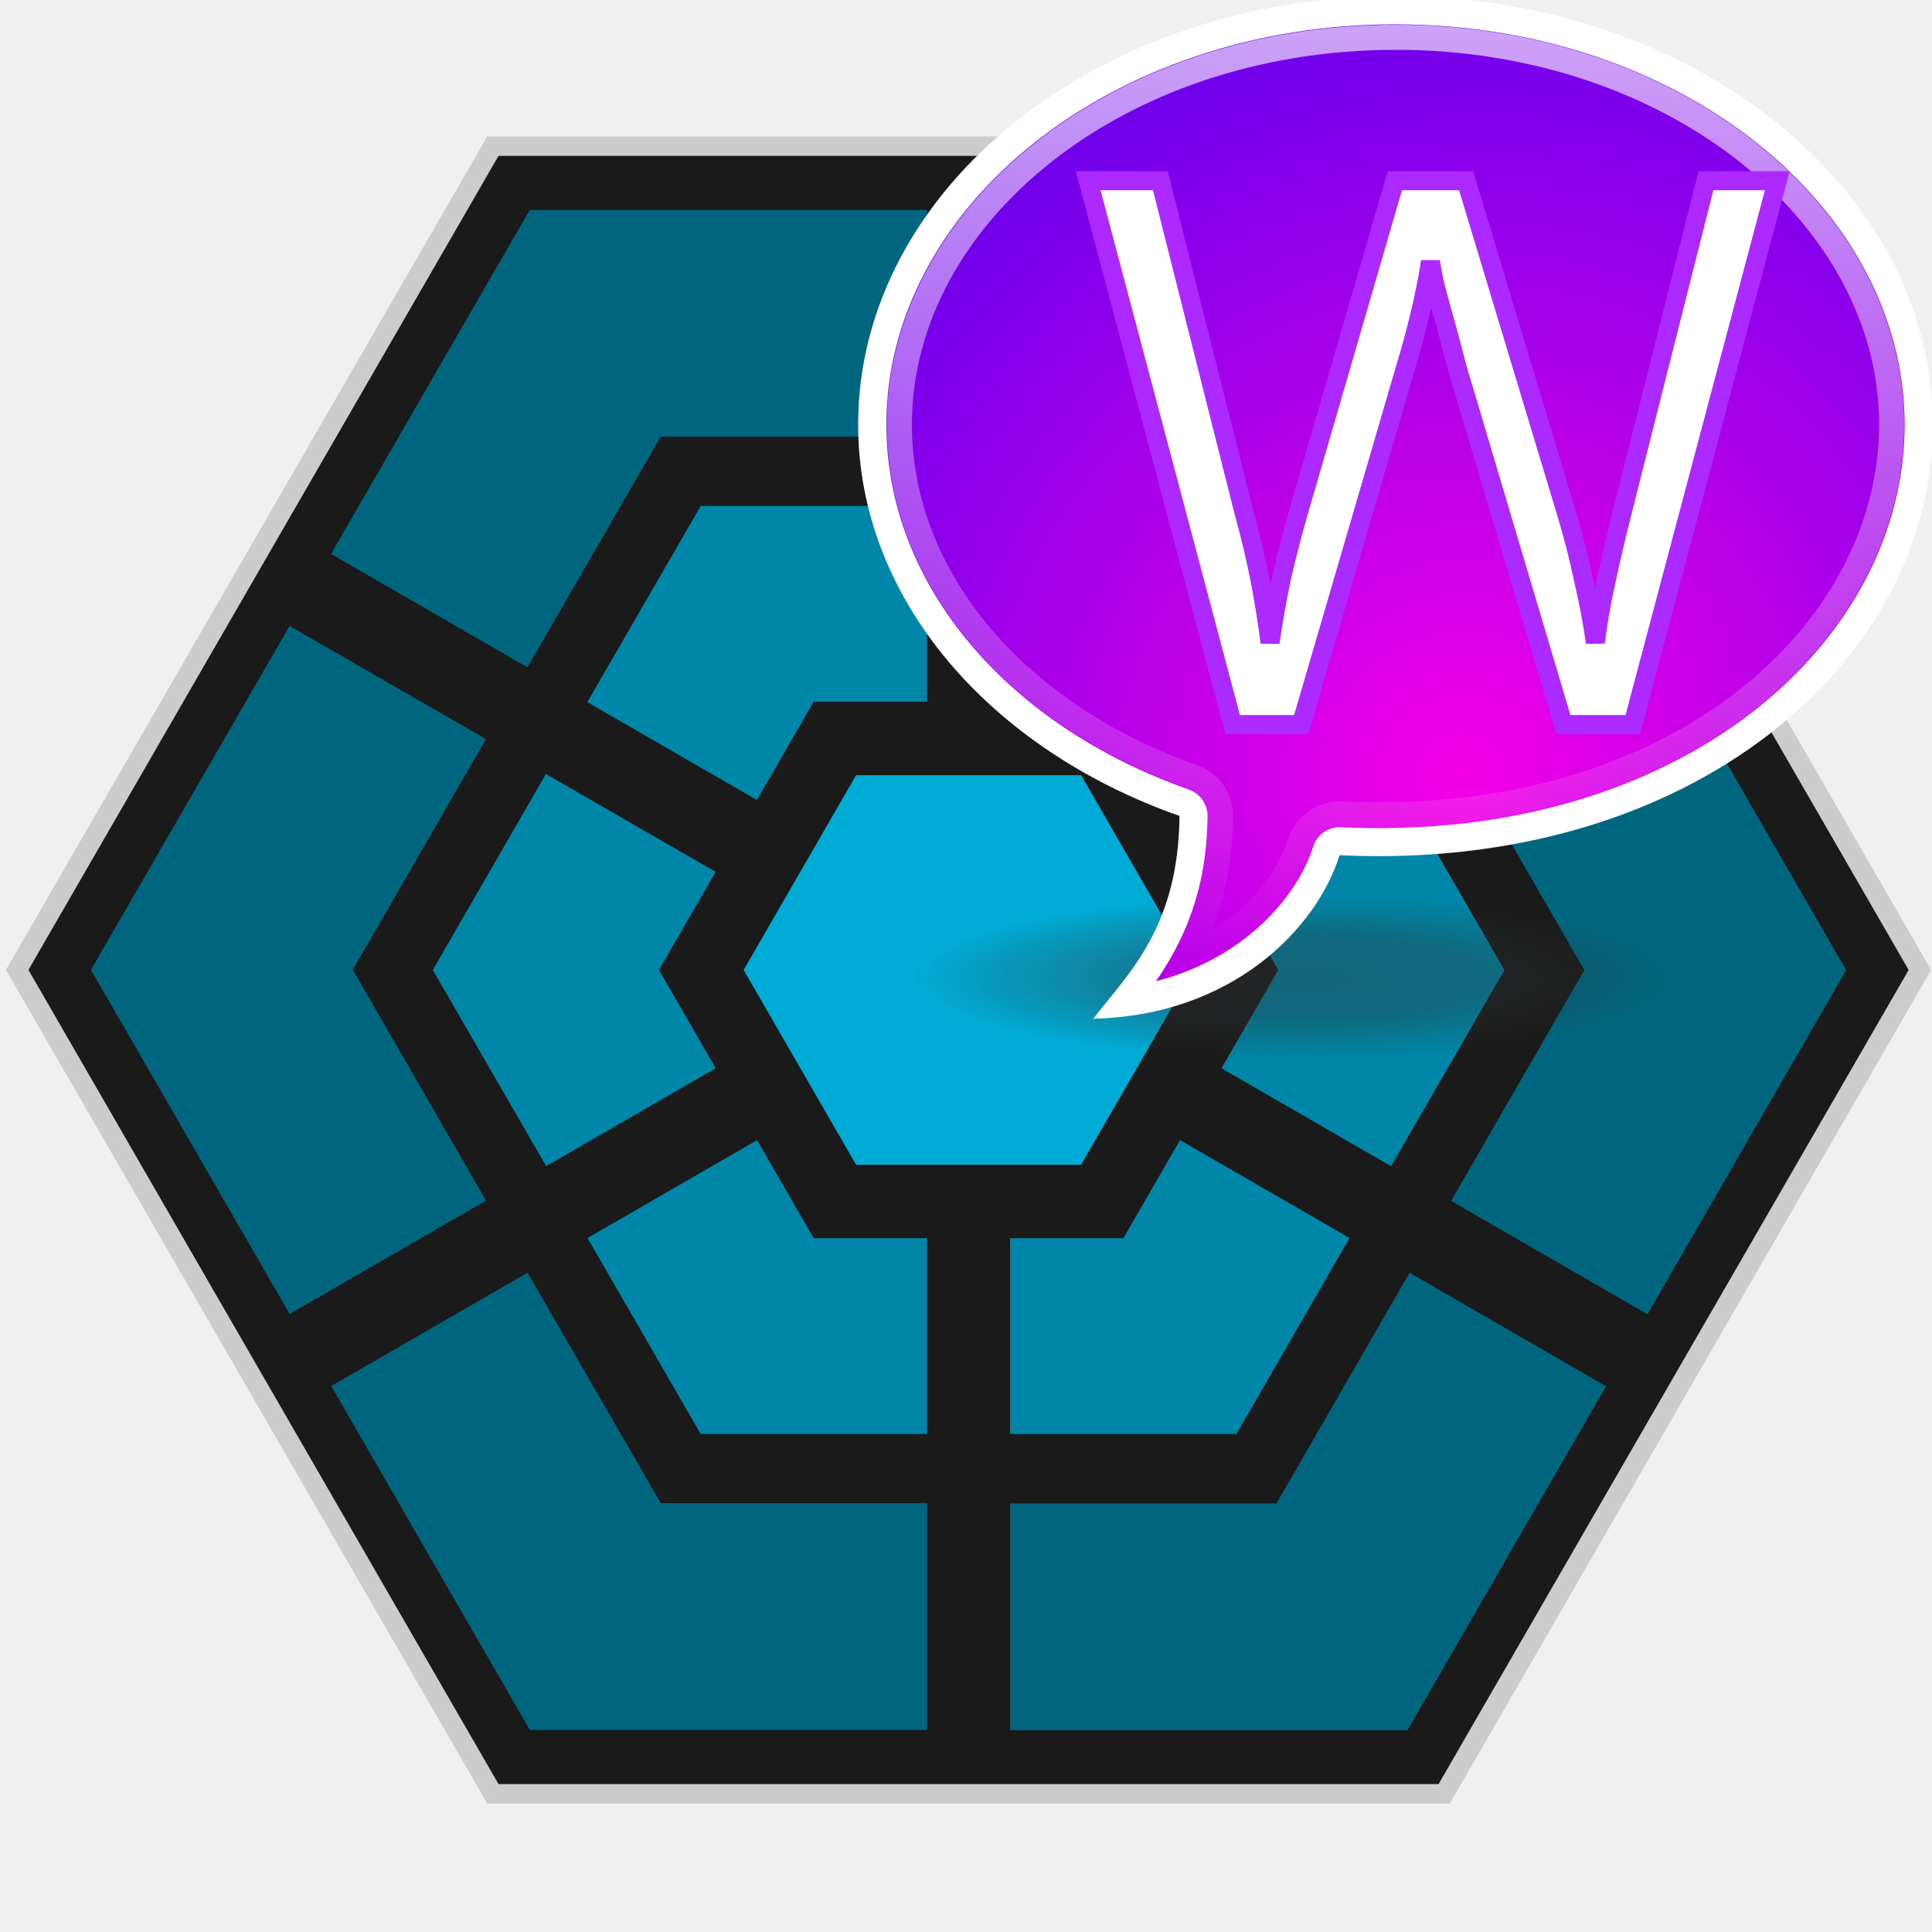
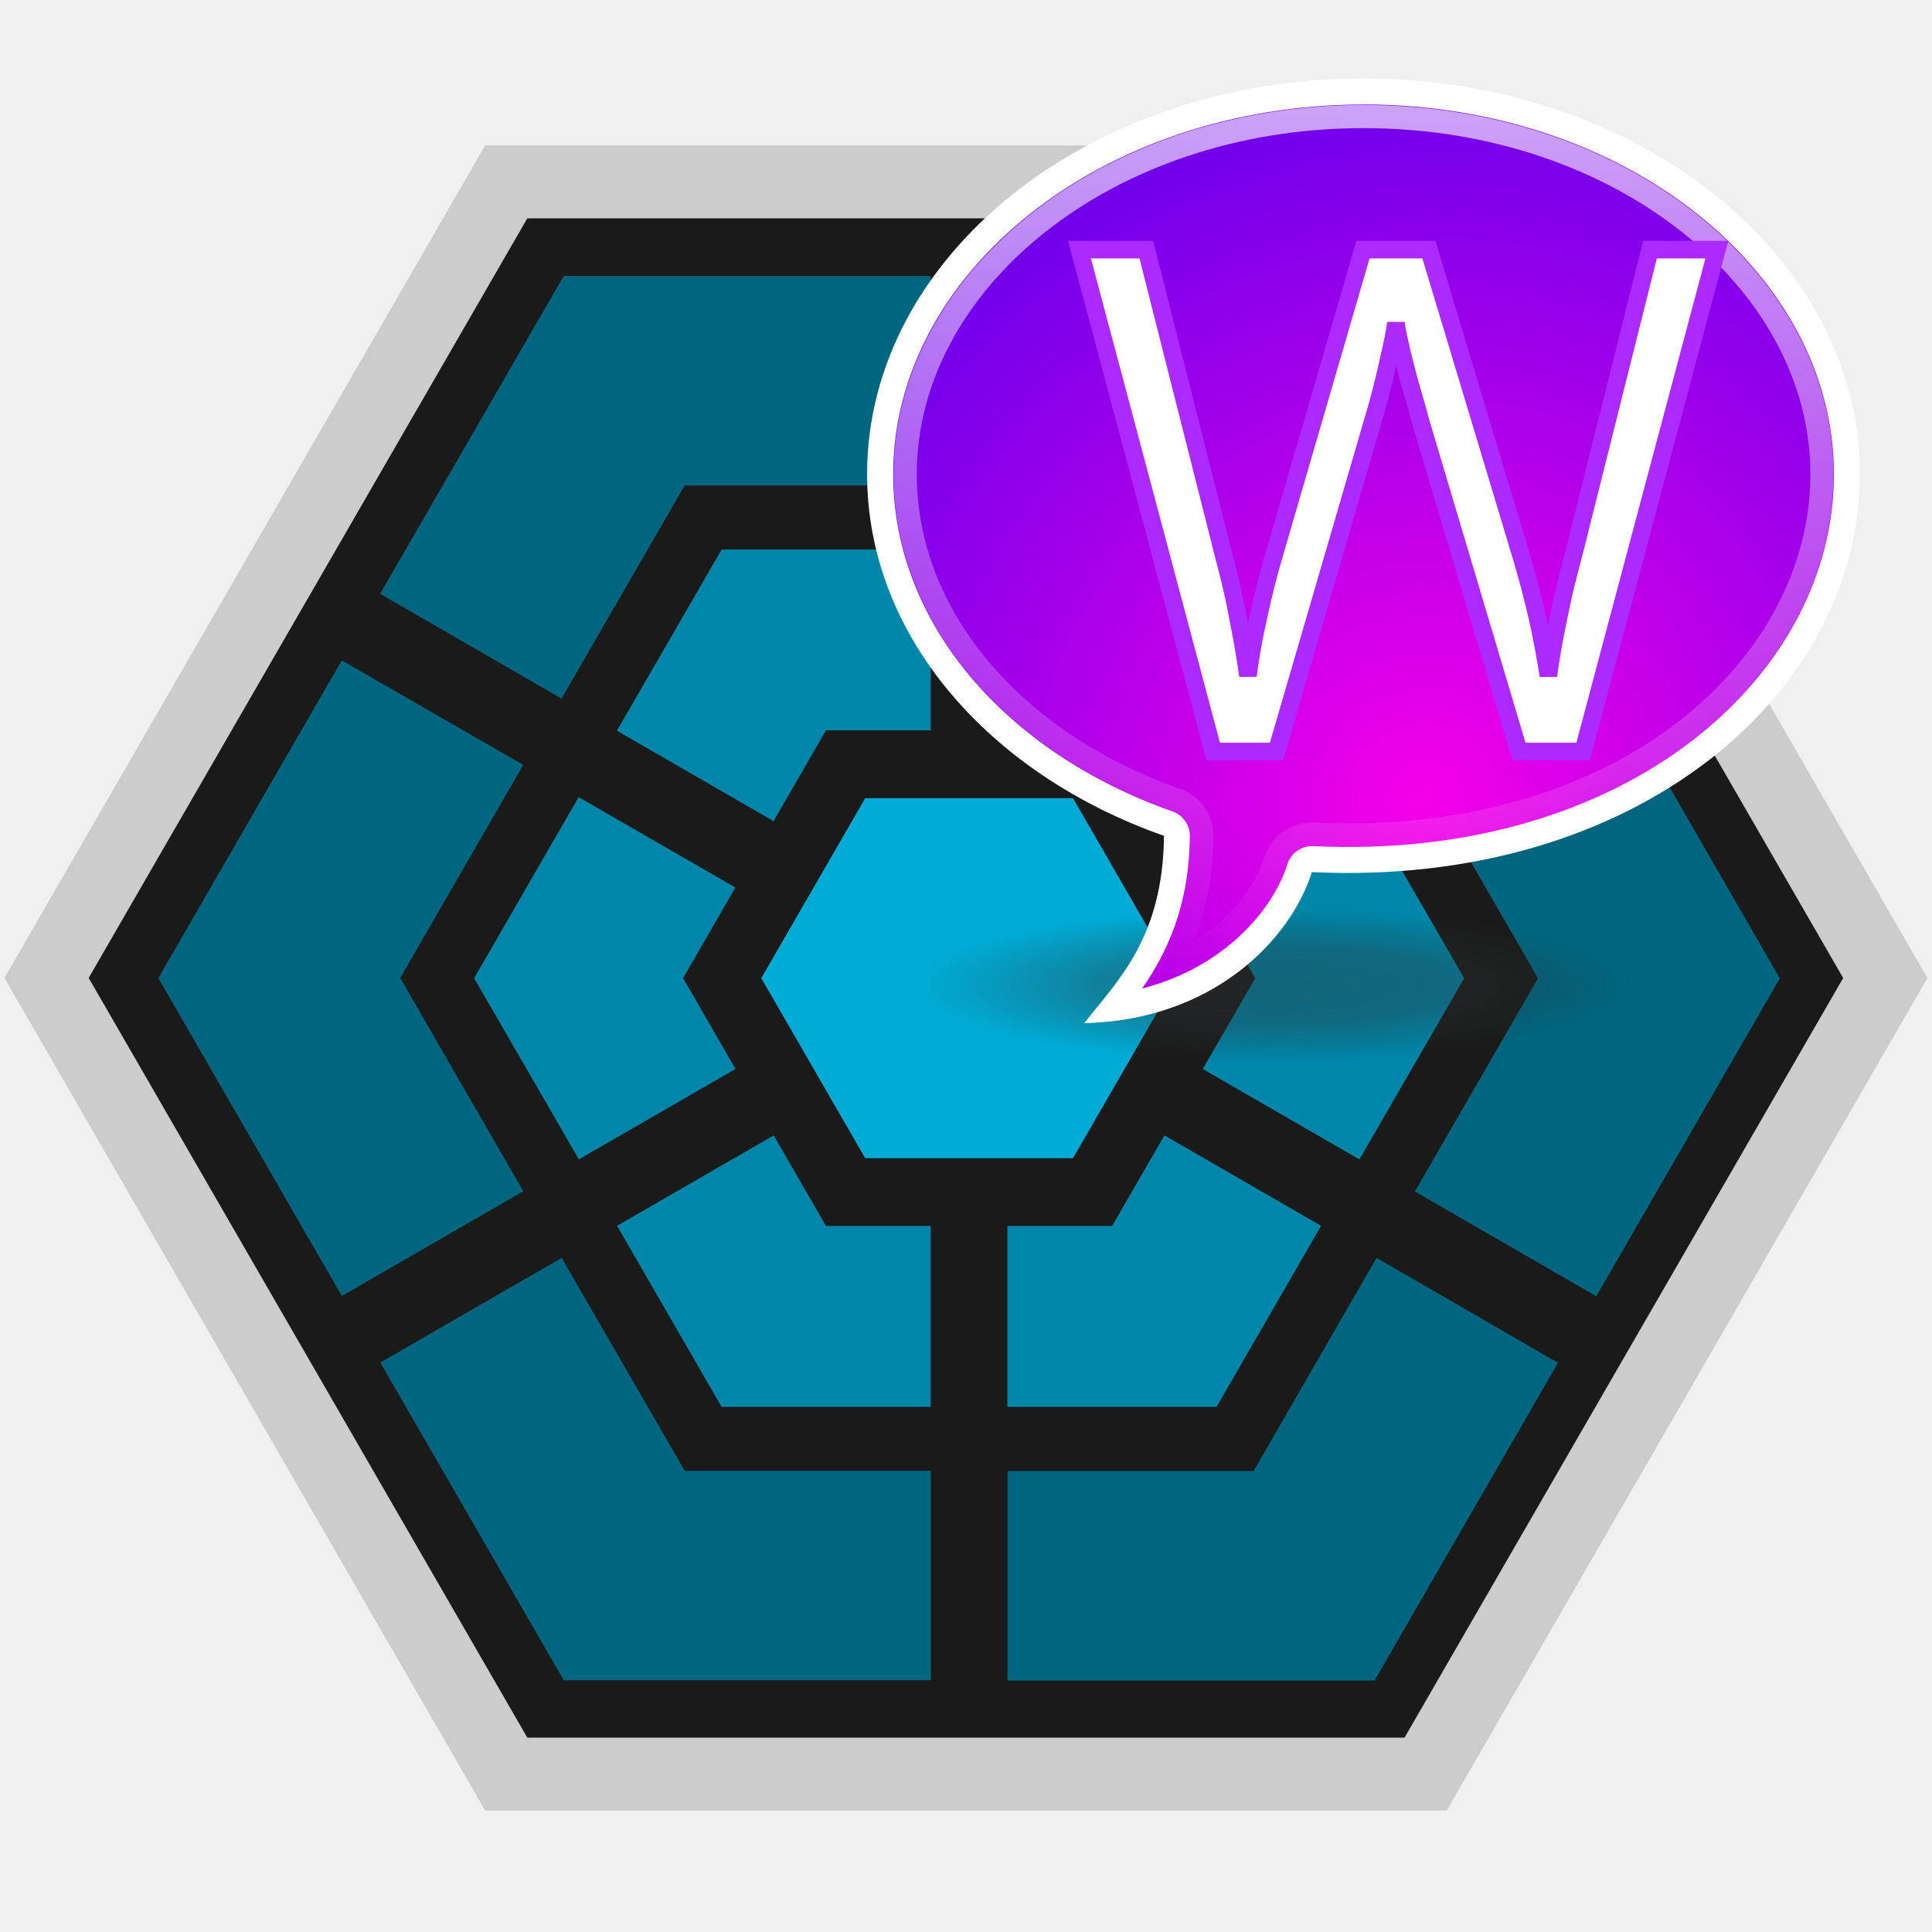
<svg xmlns="http://www.w3.org/2000/svg" xmlns:xlink="http://www.w3.org/1999/xlink" width="128" height="128" viewBox="0 0 33.865 33.817" version="1.1" id="svg12">
  <defs id="defs16">
    <linearGradient id="linearGradient1107">
      <stop id="stop1103" stop-color="#f57900" style="stop-color:#f500e8;stop-opacity:1" />
      <stop id="stop1105" offset="1" stop-color="#edd400" style="stop-color:#1e00ed;stop-opacity:1" />
    </linearGradient>
    <linearGradient id="3">
      <stop id="I" stop-color="#fff" />
      <stop id="J" offset="1" stop-color="#fff" stop-opacity="0" />
    </linearGradient>
    <linearGradient id="4">
      <stop id="K" stop-color="#2e3436" stop-opacity="0.498" />
      <stop id="L" offset="0.5" stop-color="#2e3436" stop-opacity="0.439" />
      <stop id="M" offset="1" stop-color="#2e3436" stop-opacity="0" />
    </linearGradient>
    <linearGradient id="5">
      <stop id="N" stop-color="#f57900" style="stop-color:#1df500;stop-opacity:1" />
      <stop id="O" offset="1" stop-color="#edd400" style="stop-color:#00ed43;stop-opacity:1" />
    </linearGradient>
    <linearGradient id="6">
      <stop id="P" stop-color="#fff" stop-opacity="0.8" />
      <stop id="Q" offset="1" stop-color="#fff" stop-opacity="0" />
    </linearGradient>
    <radialGradient cx="17.241" cy="46.64" r="9.692" id="7" xlink:href="#4" gradientUnits="userSpaceOnUse" gradientTransform="matrix(0.7118943,0,0,0.1498725,10.5189,10.12181)" />
    <radialGradient cx="23.276" cy="33.988" r="20.325" id="8" xlink:href="#linearGradient1107" gradientUnits="userSpaceOnUse" gradientTransform="matrix(0.5978538,-0.9002688,0.859812,0.570987,-17.55497,15.10993)" />
    <linearGradient y1="5.611" x2="0" y2="43.36" id="9" xlink:href="#6" gradientUnits="userSpaceOnUse" gradientTransform="matrix(0.4390894,0,0,0.4390894,13.92295,-2.054242)" />
    <linearGradient x1="-3.964" y1="-19.2" x2="10.826" y2="32.32" id="A" xlink:href="#5" gradientUnits="userSpaceOnUse" gradientTransform="matrix(0.4390894,0,0,0.4390894,13.71496,-1.842162)" />
+     <radialGradient cx="17.241" cy="46.64" r="9.692" id="7-3" xlink:href="#4" gradientUnits="userSpaceOnUse" gradientTransform="matrix(0.657688,0,0,0.1384606,11.01989,10.78762)" />
+     <radialGradient cx="23.276" cy="33.988" r="20.325" id="8-3" xlink:href="#linearGradient1107" gradientUnits="userSpaceOnUse" gradientTransform="matrix(0.5523309,-0.8317189,0.7943427,0.5275099,-14.91633,15.39593)" />
+     <linearGradient y1="5.611" x2="0" y2="43.36" id="9-2" xlink:href="#6" gradientUnits="userSpaceOnUse" gradientTransform="matrix(0.4056555,0,0,0.4056555,14.16474,-0.461301)" />
  </defs>
-   <g id="g837" transform="matrix(1.05653,0,0,1.05653,0.1048952,2.386418)">
-     <path d="M 23.861,27.479 H 8.078 L 0.186,13.81 8.078,0.143 H 23.861 L 31.753,13.811 Z" fill="#1a1a1a" stroke="#cccccc" stroke-width="0.323" id="path4" />
-     <path d="m 8.69,1.202 -3.297,5.707 3.258,1.881 2.211,-3.827 h 4.419 V 1.202 Z m 7.968,0 v 3.762 h 4.419 l 2.211,3.829 3.258,-1.881 -3.296,-5.709 z m 10.577,6.902 -3.258,1.881 2.209,3.828 -2.211,3.829 3.258,1.881 3.296,-5.709 z m -22.53,0 L 1.41,13.809 4.706,19.518 7.964,17.637 5.754,13.808 7.963,9.981 Z m 3.948,10.73 -3.257,1.879 3.295,5.706 h 6.591 v -3.762 h -4.419 z m 14.634,0 -2.209,3.828 h -4.419 v 3.762 h 6.592 l 3.294,-5.706 z" fill="#277748" id="path6" style="fill:#006680;fill-opacity:1;stroke-width:0.215" />
-     <path d="m 11.526,6.113 -1.881,3.254 2.813,1.624 0.942,-1.631 h 1.881 v -3.247 z m 5.133,0 v 3.248 h 1.881 l 0.942,1.631 2.813,-1.624 -1.881,-3.254 z m -7.701,4.447 -1.877,3.251 1.881,3.254 2.813,-1.624 -0.942,-1.631 0.94,-1.627 z m 14.023,0 -2.813,1.624 0.94,1.627 -0.942,1.631 2.813,1.624 1.881,-3.254 z m -10.52,6.074 -2.813,1.624 1.877,3.251 h 3.756 v -3.248 h -1.881 z m 7.017,0 -0.94,1.627 h -1.88 v 3.248 h 3.756 l 1.877,-3.251 z" fill="#649f4b" id="path8" style="fill:#0086a8;fill-opacity:1;stroke-width:0.215" />
-     <path d="m 17.836,17.043 h -3.732 l -1.866,-3.232 1.866,-3.232 h 3.732 l 1.866,3.232 z" fill="#656565" id="path10" style="fill:#00acd6;fill-opacity:1;stroke-width:0.215" />
+   <g id="g837" transform="matrix(0.9760817,0,0,0.9760817,1.398848,3.64123)">
+     <path d="M 24.168,28.104 H 7.658 L -0.597,13.807 7.658,-0.489 H 24.168 L 32.423,13.808 Z" fill="#1a1a1a" stroke="#cccccc" stroke-width="0.323" id="path4-2" style="stroke-width:1.31;stroke-dasharray:none" />
+     <path d="m 8.69,1.202 -3.297,5.707 3.258,1.881 2.211,-3.827 h 4.419 V 1.202 Z m 7.968,0 v 3.762 h 4.419 l 2.211,3.829 3.258,-1.881 -3.296,-5.709 z m 10.577,6.902 -3.258,1.881 2.209,3.828 -2.211,3.829 3.258,1.881 3.296,-5.709 z m -22.53,0 L 1.41,13.809 4.706,19.518 7.964,17.637 5.754,13.808 7.963,9.981 Z m 3.948,10.73 -3.257,1.879 3.295,5.706 h 6.591 v -3.762 h -4.419 z m 14.634,0 -2.209,3.828 h -4.419 v 3.762 h 6.592 l 3.294,-5.706 z" fill="#277748" id="path6-7" style="fill:#006680;fill-opacity:1;stroke-width:0.215" />
+     <path d="m 11.526,6.113 -1.881,3.254 2.813,1.624 0.942,-1.631 h 1.881 v -3.247 z m 5.133,0 v 3.248 h 1.881 l 0.942,1.631 2.813,-1.624 -1.881,-3.254 z m -7.701,4.447 -1.877,3.251 1.881,3.254 2.813,-1.624 -0.942,-1.631 0.94,-1.627 z m 14.023,0 -2.813,1.624 0.94,1.627 -0.942,1.631 2.813,1.624 1.881,-3.254 z m -10.52,6.074 -2.813,1.624 1.877,3.251 h 3.756 v -3.248 h -1.881 z m 7.017,0 -0.94,1.627 h -1.88 v 3.248 h 3.756 l 1.877,-3.251 z" fill="#649f4b" id="path8-0" style="fill:#0086a8;fill-opacity:1;stroke-width:0.215" />
+     <path d="m 17.836,17.043 h -3.732 l -1.866,-3.232 1.866,-3.232 h 3.732 l 1.866,3.232 z" fill="#656565" id="path10-9" style="fill:#00acd6;fill-opacity:1;stroke-width:0.215" />
  </g>
-   <path d="m 29.692,17.112 a 6.899,1.453 0 1 1 -13.799,0 6.899,1.453 0 1 1 13.799,0 z" id="1" opacity="0.8" fill="url(#7)" style="fill:url(#7);stroke-width:0.712" />
-   <path d="m 24.461,-0.092 c 5.2,0 9.418,3.366 9.418,7.511 0,4.145 -4.221,7.839 -10.398,7.548 -0.401,1.276 -1.87,2.811 -4.318,2.865 0.63,-0.807 1.493,-1.611 1.512,-3.554 -3.311,-1.164 -5.633,-3.791 -5.633,-6.859 0,-4.145 4.218,-7.511 9.418,-7.511 z" id="B" fill="#a64a00" style="fill:#ffffff;fill-opacity:1;stroke-width:0.439" />
-   <path d="m 24.461,0.402 c -4.988,1.3e-7 -8.924,3.204 -8.924,7.016 0,2.821 2.139,5.285 5.3,6.396 0.199,0.069 0.331,0.257 0.33,0.467 -0.013,1.351 -0.445,2.223 -0.904,2.894 1.555,-0.399 2.48,-1.491 2.751,-2.355 0.066,-0.214 0.269,-0.356 0.492,-0.345 5.971,0.281 9.879,-3.245 9.879,-7.056 0,-3.811 -3.936,-7.016 -8.924,-7.016 z" id="C" fill="url(#8)" style="fill:url(#8);stroke-width:0.439" />
-   <path d="m 24.461,0.63 c -4.889,1.7e-7 -8.696,3.132 -8.696,6.787 0,2.705 2.057,5.091 5.148,6.178 0.29,0.102 0.484,0.377 0.482,0.685 -0.01,1.055 -0.273,1.852 -0.604,2.482 1.125,-0.473 1.789,-1.344 2,-2.015 0.099,-0.313 0.398,-0.52 0.726,-0.503 5.874,0.276 9.64,-3.173 9.64,-6.828 0,-3.655 -3.807,-6.787 -8.696,-6.787 z" id="D" opacity="0.8" fill="none" stroke="url(#9)" stroke-miterlimit="10" style="stroke:url(#9);stroke-width:0.439" />
-   <text xml:space="preserve" style="font-style:normal;font-variant:normal;font-weight:normal;font-stretch:normal;font-size:13.339px;line-height:1.25;font-family:Righteous;-inkscape-font-specification:'Righteous, Normal';font-variant-ligatures:normal;font-variant-caps:normal;font-variant-numeric:normal;font-variant-east-asian:normal;letter-spacing:0px;word-spacing:0px;fill:#ffffff;fill-opacity:1;stroke:#ac29ff;stroke-width:0.333;stroke-opacity:1" x="18.918" y="12.675" id="text864">
-     <tspan id="tspan862" x="18.918" y="12.675" style="font-style:normal;font-variant:normal;font-weight:normal;font-stretch:normal;font-size:13.339px;font-family:Righteous;-inkscape-font-specification:'Righteous, Normal';font-variant-ligatures:normal;font-variant-caps:normal;font-variant-numeric:normal;font-variant-east-asian:normal;fill:#ffffff;fill-opacity:1;stroke:#ac29ff;stroke-width:0.333;stroke-opacity:1">W</tspan>
+   <path d="m 28.733,17.245 a 6.374,1.342 0 1 1 -12.748,0 6.374,1.342 0 1 1 12.748,0 z" id="1" opacity="0.8" fill="url(#7)" style="fill:url(#7-3);stroke-width:0.658" />
+   <path d="m 23.9,1.351 c 4.804,0 8.701,3.109 8.701,6.939 0,3.829 -3.9,7.242 -9.606,6.973 -0.37,1.179 -1.728,2.597 -3.989,2.647 0.582,-0.746 1.379,-1.488 1.397,-3.283 -3.059,-1.076 -5.204,-3.502 -5.204,-6.337 0,-3.829 3.897,-6.939 8.701,-6.939 z" id="B" fill="#a64a00" style="fill:#ffffff;fill-opacity:1;stroke-width:0.406" />
+   <path d="m 23.901,1.808 c -4.608,1e-7 -8.245,2.96 -8.245,6.481 0,2.606 1.976,4.882 4.896,5.909 0.183,0.064 0.306,0.237 0.305,0.431 -0.012,1.248 -0.411,2.053 -0.835,2.673 1.437,-0.368 2.291,-1.378 2.542,-2.176 0.061,-0.197 0.248,-0.329 0.455,-0.319 5.516,0.26 9.127,-2.998 9.127,-6.519 0,-3.521 -3.637,-6.481 -8.245,-6.481 z" id="C" fill="url(#8)" style="fill:url(#8-3);stroke-width:0.406" />
+   <path d="m 23.901,2.019 c -4.516,1e-7 -8.034,2.893 -8.034,6.27 0,2.499 1.9,4.704 4.756,5.708 0.268,0.094 0.447,0.349 0.446,0.633 -0.01,0.974 -0.252,1.711 -0.558,2.293 1.039,-0.437 1.653,-1.242 1.848,-1.862 0.092,-0.289 0.367,-0.48 0.671,-0.464 5.427,0.255 8.906,-2.931 8.906,-6.308 0,-3.377 -3.517,-6.27 -8.034,-6.27 z" id="D" opacity="0.8" fill="none" stroke="url(#9)" stroke-miterlimit="10" style="stroke:url(#9-2);stroke-width:0.406" />
+   <text xml:space="preserve" style="font-style:normal;font-variant:normal;font-weight:normal;font-stretch:normal;font-size:12.323px;line-height:1.25;font-family:Righteous;-inkscape-font-specification:'Righteous, Normal';font-variant-ligatures:normal;font-variant-caps:normal;font-variant-numeric:normal;font-variant-east-asian:normal;letter-spacing:0px;word-spacing:0px;fill:#ffffff;fill-opacity:1;stroke:#ac29ff;stroke-width:0.308;stroke-opacity:1" x="18.78" y="13.147" id="text864">
+     <tspan id="tspan862" x="18.78" y="13.147" style="font-style:normal;font-variant:normal;font-weight:normal;font-stretch:normal;font-size:12.323px;font-family:Righteous;-inkscape-font-specification:'Righteous, Normal';font-variant-ligatures:normal;font-variant-caps:normal;font-variant-numeric:normal;font-variant-east-asian:normal;fill:#ffffff;fill-opacity:1;stroke:#ac29ff;stroke-width:0.308;stroke-opacity:1">W</tspan>
  </text>
</svg>
